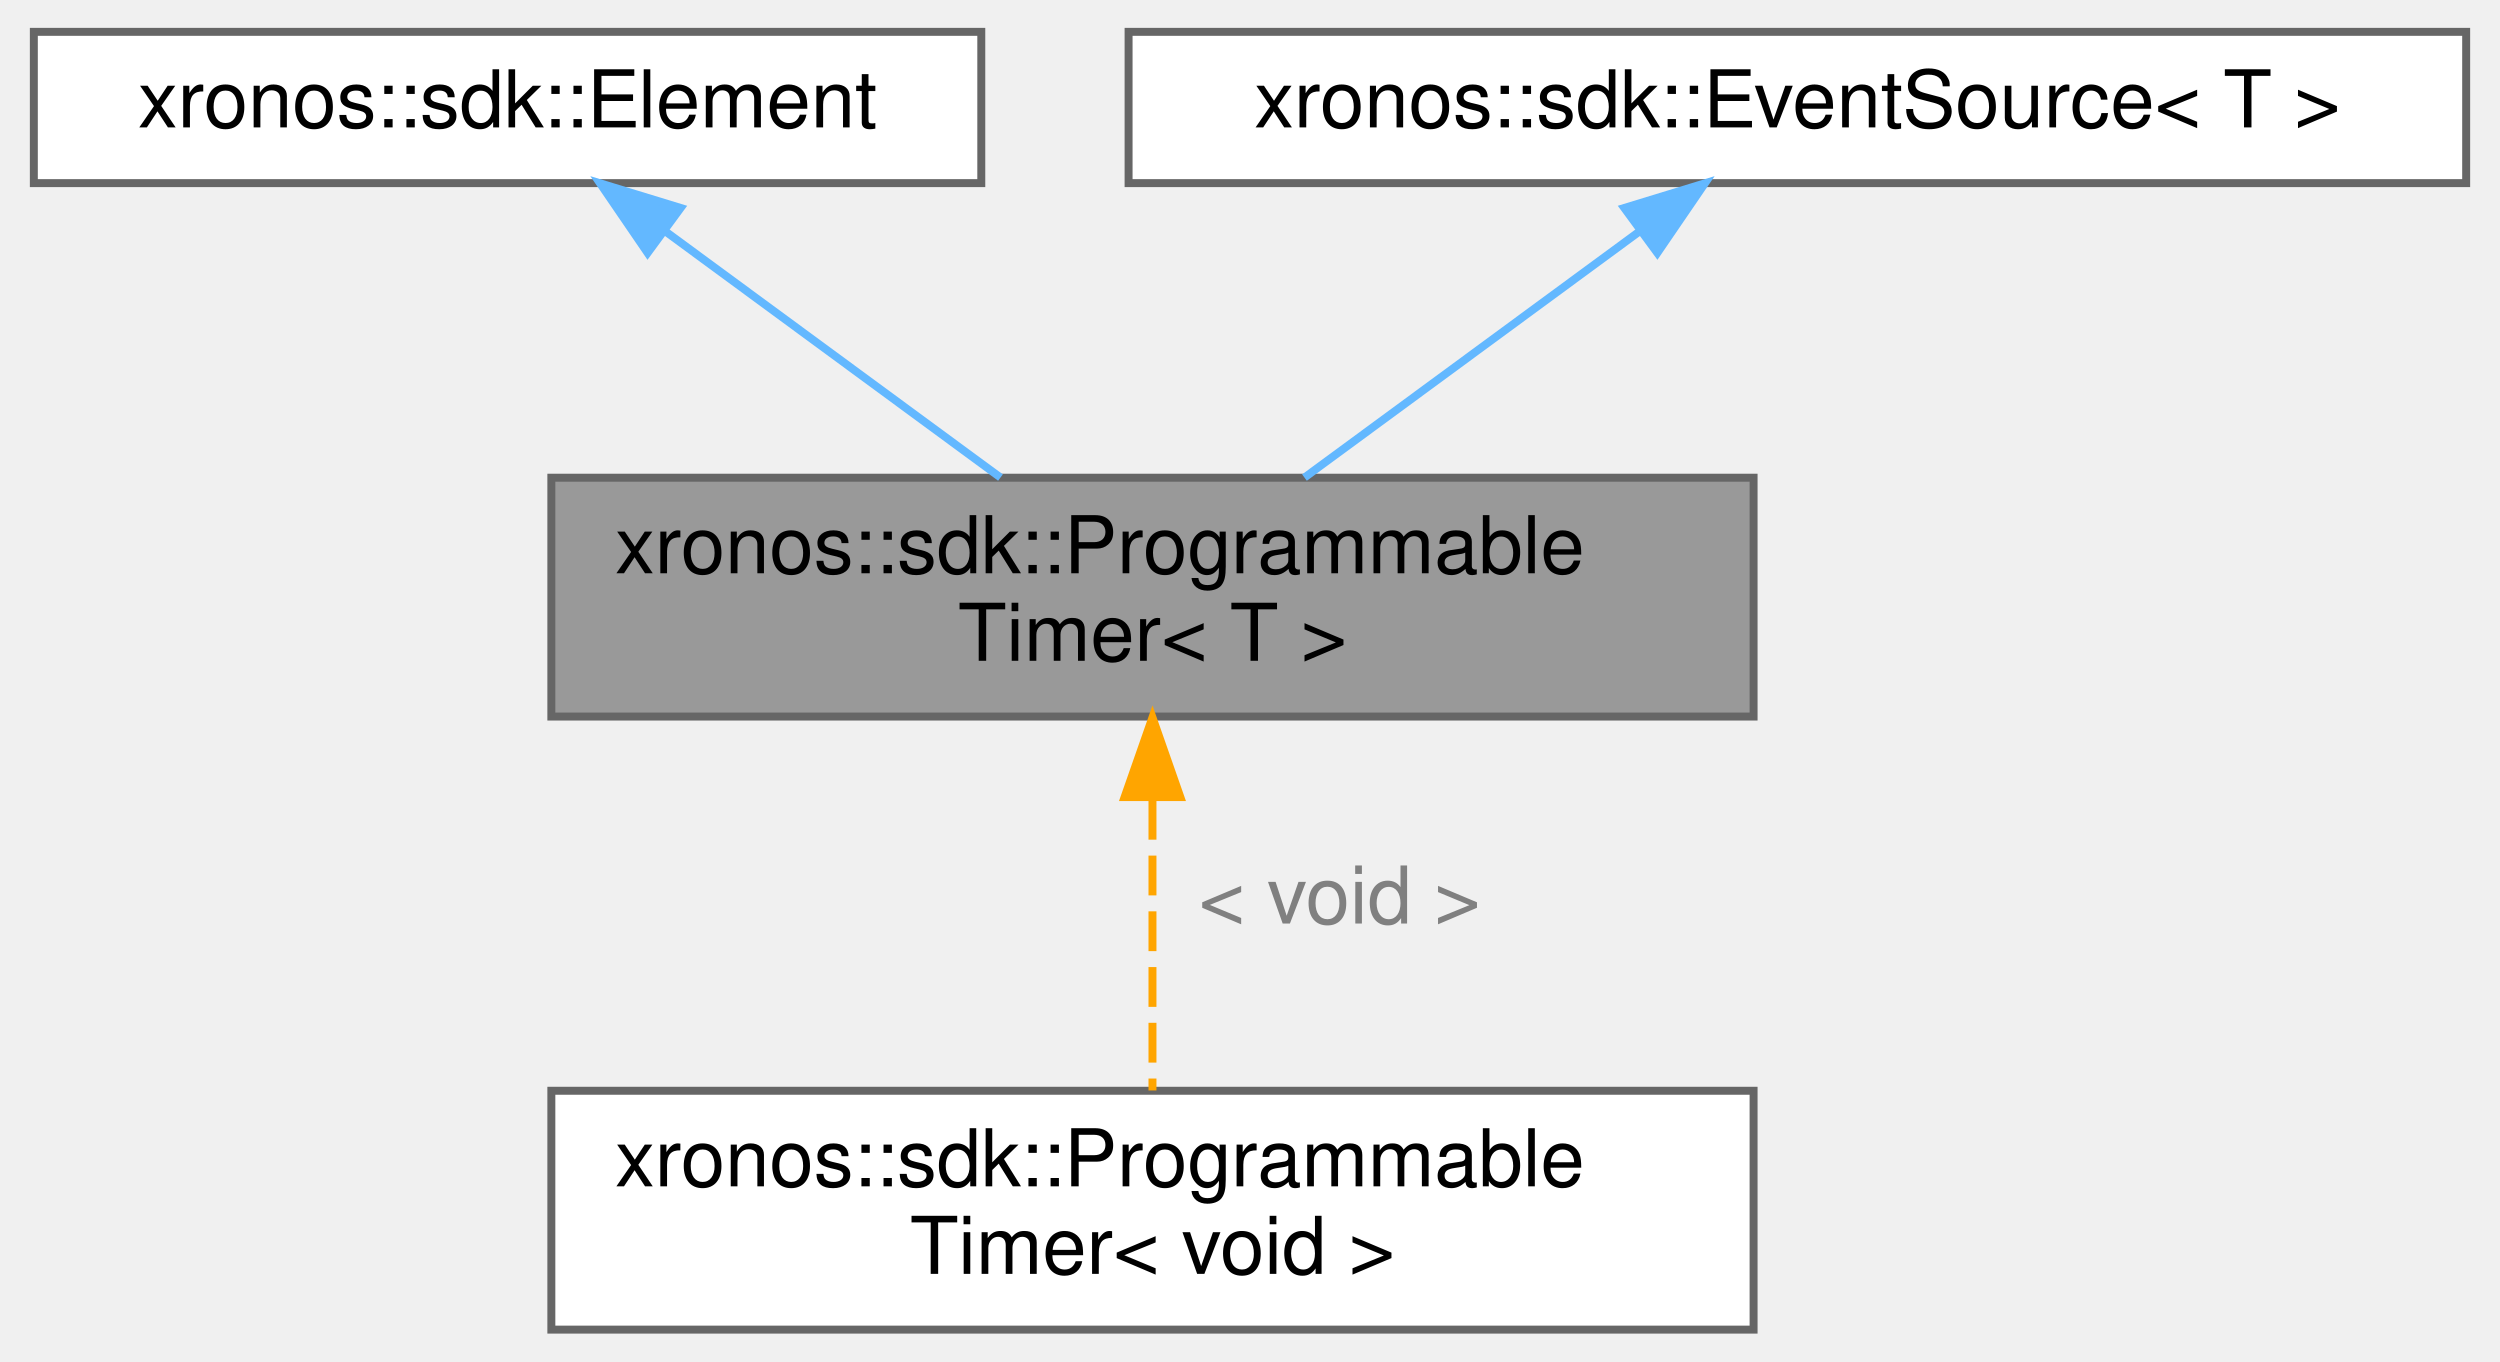
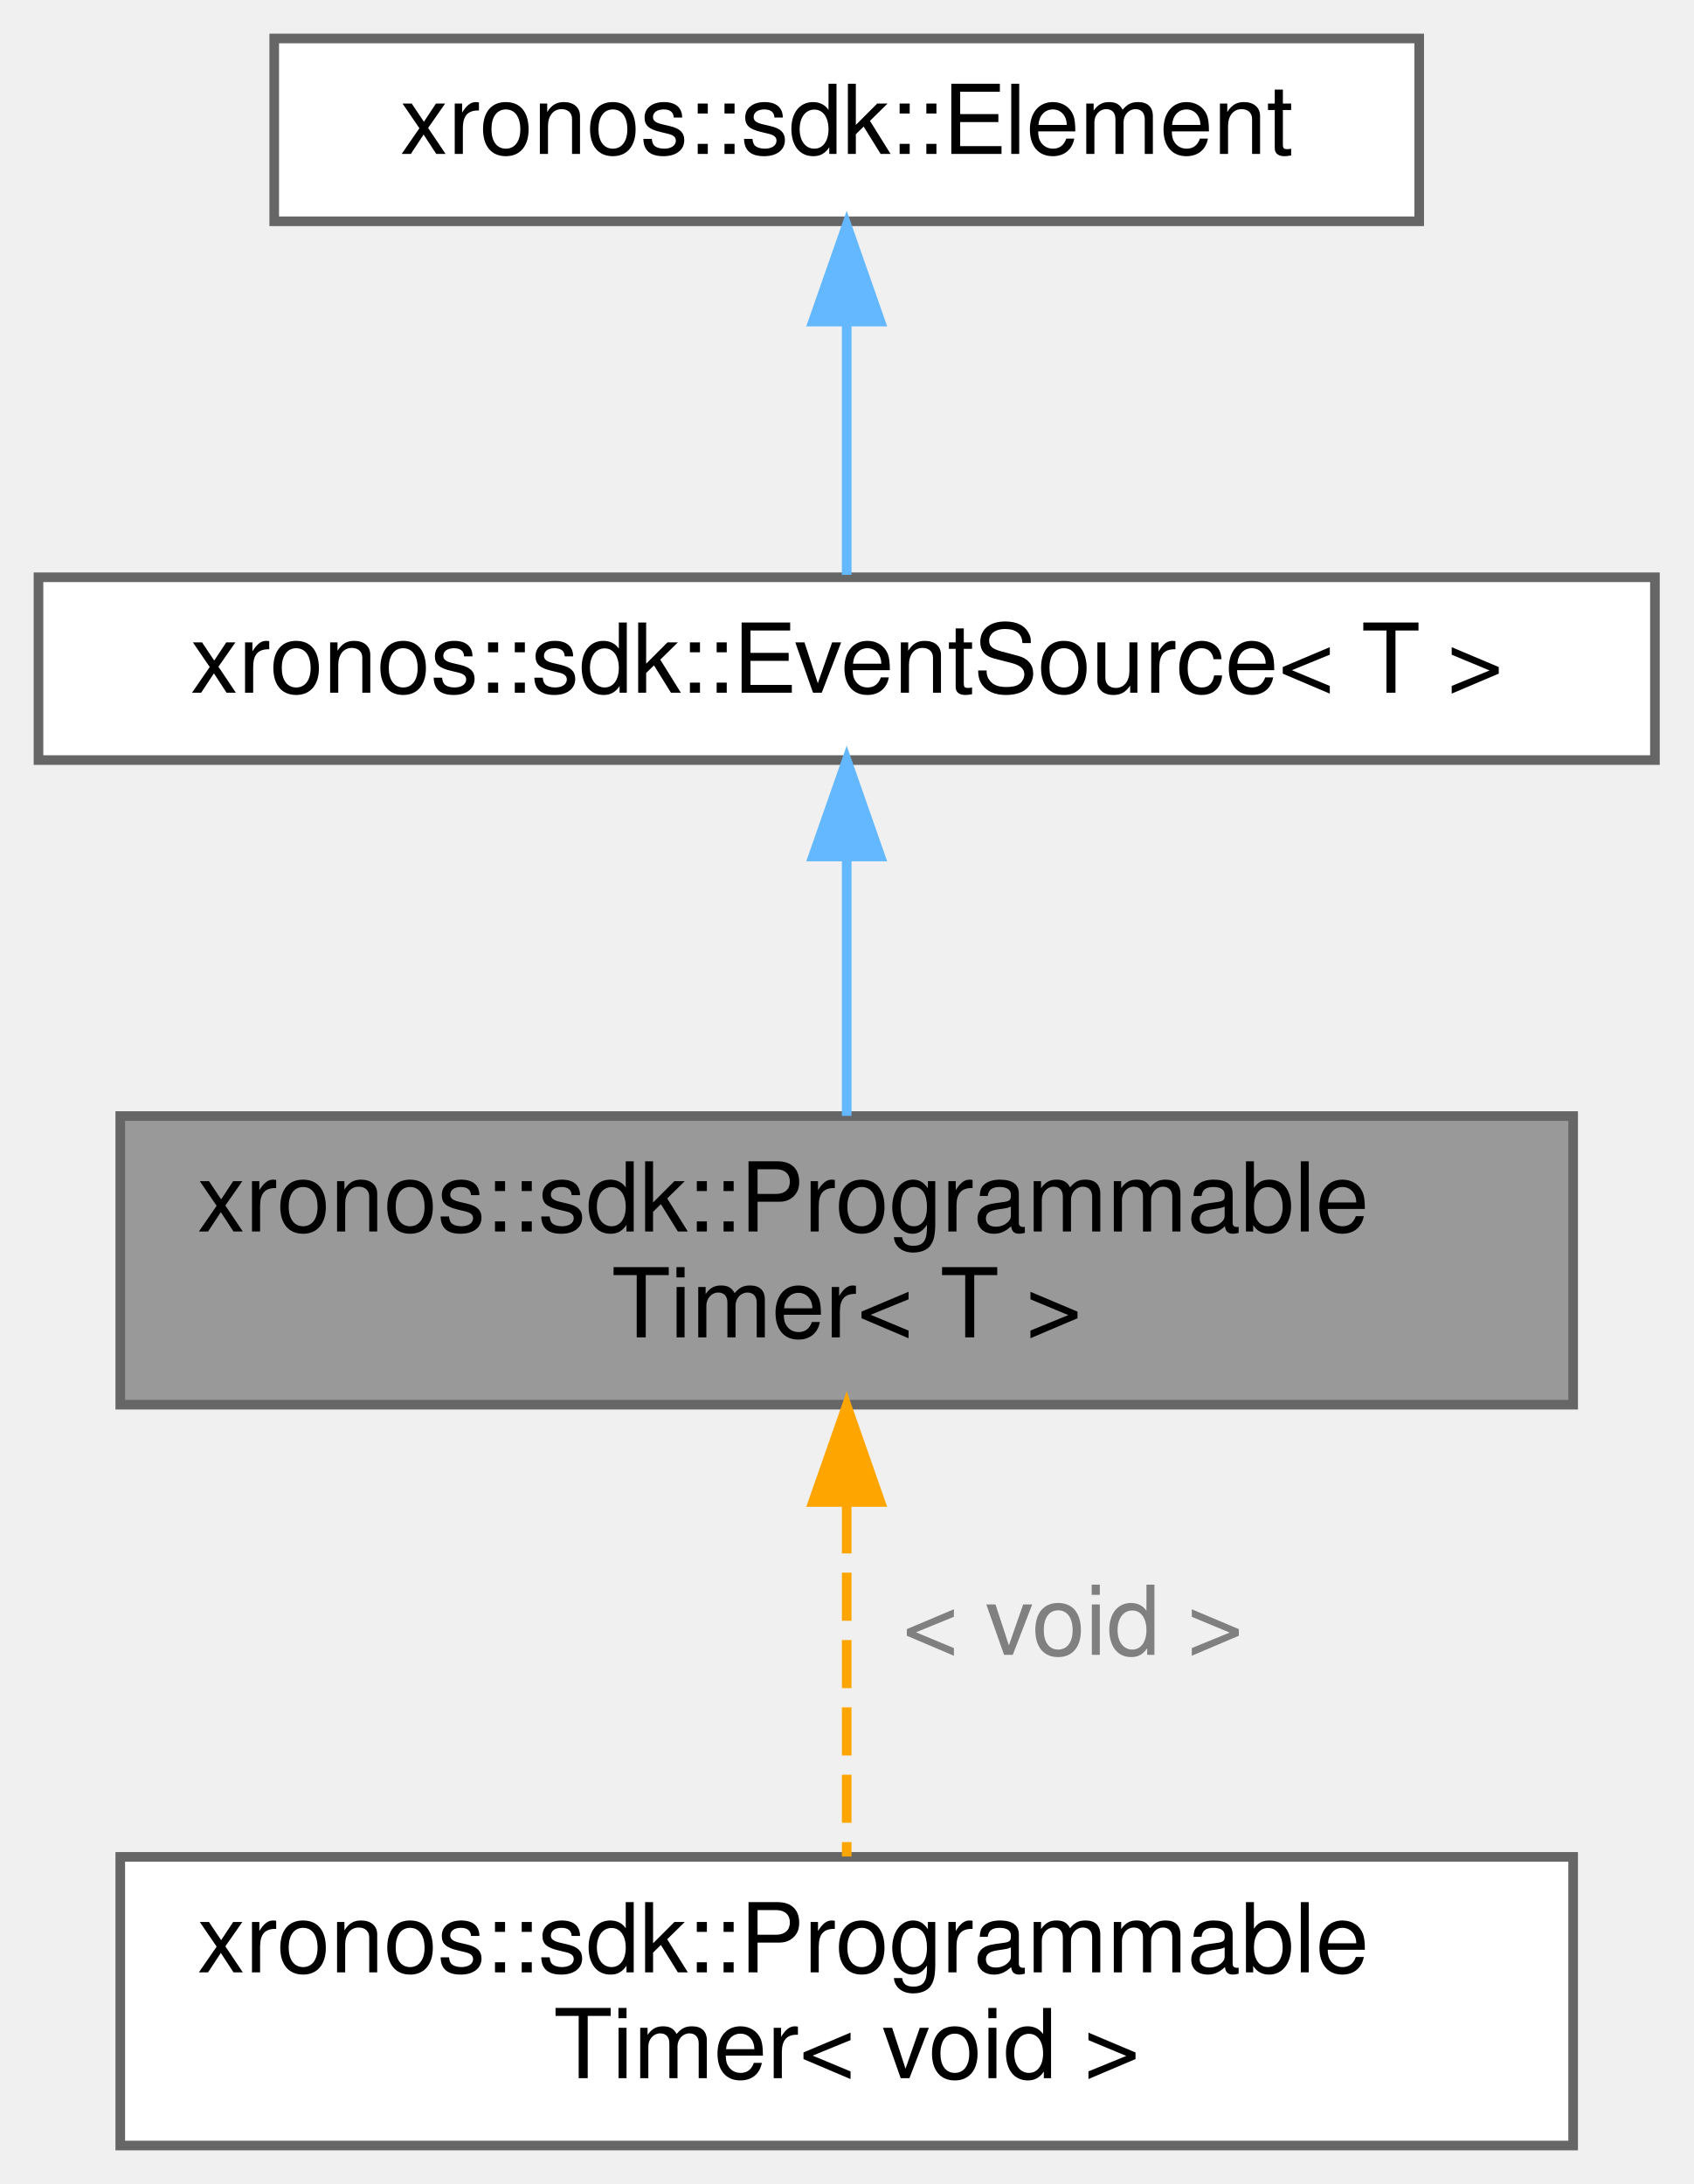
- <svg xmlns="http://www.w3.org/2000/svg" xmlns:xlink="http://www.w3.org/1999/xlink" width="314pt" height="171pt" viewBox="0.00 0.00 313.50 171.00">
-   <g id="graph0" class="graph" transform="scale(1 1) rotate(0) translate(4 167)">
+ <svg xmlns="http://www.w3.org/2000/svg" xmlns:xlink="http://www.w3.org/1999/xlink" width="176pt" height="227pt" viewBox="0.00 0.00 176.00 227.00">
+   <g id="graph0" class="graph" transform="scale(1 1) rotate(0) translate(4 223)">
    <g id="Node000001" class="node">
      <g id="a_Node000001">
        <a xlink:title="A reactor element for scheduling new events.">
-           <polygon fill="#999999" stroke="#666666" points="216,-107 65,-107 65,-77 216,-77 216,-107" />
-           <text text-anchor="start" x="73" y="-95" font-family="Helvetica,sans-Serif" font-size="10.00">xronos::sdk::Programmable</text>
-           <text text-anchor="middle" x="140.5" y="-84" font-family="Helvetica,sans-Serif" font-size="10.00">Timer&lt; T &gt;</text>
+           <polygon fill="#999999" stroke="#666666" points="159.5,-107 8.5,-107 8.5,-77 159.5,-77 159.5,-107" />
+           <text text-anchor="start" x="16.5" y="-95" font-family="Helvetica,sans-Serif" font-size="10.00">xronos::sdk::Programmable</text>
+           <text text-anchor="middle" x="84" y="-84" font-family="Helvetica,sans-Serif" font-size="10.00">Timer&lt; T &gt;</text>
        </a>
      </g>
    </g>
    <g id="Node000004" class="node">
      <g id="a_Node000004">
        <a xlink:href="classxronos_1_1sdk_1_1ProgrammableTimer_3_01void_01_4.html" target="_top" xlink:title="An element for scheduling new events.">
-           <polygon fill="white" stroke="#666666" points="216,-30 65,-30 65,0 216,0 216,-30" />
-           <text text-anchor="start" x="73" y="-18" font-family="Helvetica,sans-Serif" font-size="10.00">xronos::sdk::Programmable</text>
-           <text text-anchor="middle" x="140.5" y="-7" font-family="Helvetica,sans-Serif" font-size="10.00">Timer&lt; void &gt;</text>
+           <polygon fill="white" stroke="#666666" points="159.5,-30 8.5,-30 8.5,0 159.5,0 159.5,-30" />
+           <text text-anchor="start" x="16.5" y="-18" font-family="Helvetica,sans-Serif" font-size="10.00">xronos::sdk::Programmable</text>
+           <text text-anchor="middle" x="84" y="-7" font-family="Helvetica,sans-Serif" font-size="10.00">Timer&lt; void &gt;</text>
        </a>
      </g>
    </g>
    <g id="edge3_Node000001_Node000004" class="edge">
      <g id="a_edge3_Node000001_Node000004">
        <a xlink:title=" ">
-           <path fill="none" stroke="orange" stroke-dasharray="5,2" d="M140.5,-66.54C140.5,-54.45 140.5,-40.29 140.5,-30.04" />
-           <polygon fill="orange" stroke="orange" points="137,-66.89 140.5,-76.89 144,-66.89 137,-66.89" />
+           <path fill="none" stroke="orange" stroke-dasharray="5,2" d="M84,-66.54C84,-54.45 84,-40.29 84,-30.04" />
+           <polygon fill="orange" stroke="orange" points="80.5,-66.89 84,-76.89 87.5,-66.89 80.5,-66.89" />
        </a>
      </g>
-       <text text-anchor="middle" x="164" y="-51" font-family="Helvetica,sans-Serif" font-size="10.00" fill="grey"> &lt; void &gt;</text>
+       <text text-anchor="middle" x="107.5" y="-51" font-family="Helvetica,sans-Serif" font-size="10.00" fill="grey"> &lt; void &gt;</text>
    </g>
    <g id="Node000002" class="node">
      <g id="a_Node000002">
-         <a xlink:href="classxronos_1_1sdk_1_1Element.html" target="_top" xlink:title="Base class for all reactor elements.">
-           <polygon fill="white" stroke="#666666" points="119,-163 0,-163 0,-144 119,-144 119,-163" />
-           <text text-anchor="middle" x="59.5" y="-151" font-family="Helvetica,sans-Serif" font-size="10.00">xronos::sdk::Element</text>
+         <a xlink:href="classxronos_1_1sdk_1_1EventSource.html" target="_top" xlink:title="Base class for reactor elements that can be used as triggers of reactions.">
+           <polygon fill="white" stroke="#666666" points="168,-163 0,-163 0,-144 168,-144 168,-163" />
+           <text text-anchor="middle" x="84" y="-151" font-family="Helvetica,sans-Serif" font-size="10.00">xronos::sdk::EventSource&lt; T &gt;</text>
        </a>
      </g>
    </g>
    <g id="edge1_Node000001_Node000002" class="edge">
      <g id="a_edge1_Node000001_Node000002">
        <a xlink:title=" ">
-           <path fill="none" stroke="#63b8ff" d="M79.28,-137.97C92.11,-128.55 108.73,-116.34 121.41,-107.02" />
-           <polygon fill="#63b8ff" stroke="#63b8ff" points="77.09,-135.23 71.11,-143.98 81.24,-140.88 77.09,-135.23" />
+           <path fill="none" stroke="#63b8ff" d="M84,-133.73C84,-125.09 84,-115 84,-107.02" />
+           <polygon fill="#63b8ff" stroke="#63b8ff" points="80.5,-133.98 84,-143.98 87.5,-133.98 80.5,-133.98" />
        </a>
      </g>
    </g>
    <g id="Node000003" class="node">
      <g id="a_Node000003">
-         <a xlink:href="classxronos_1_1sdk_1_1EventSource.html" target="_top" xlink:title="Base class for reactor elements that can be used as triggers of reactions.">
-           <polygon fill="white" stroke="#666666" points="305.5,-163 137.5,-163 137.5,-144 305.5,-144 305.5,-163" />
-           <text text-anchor="middle" x="221.5" y="-151" font-family="Helvetica,sans-Serif" font-size="10.00">xronos::sdk::EventSource&lt; T &gt;</text>
+         <a xlink:href="classxronos_1_1sdk_1_1Element.html" target="_top" xlink:title="Base class for all reactor elements.">
+           <polygon fill="white" stroke="#666666" points="143.5,-219 24.5,-219 24.5,-200 143.5,-200 143.5,-219" />
+           <text text-anchor="middle" x="84" y="-207" font-family="Helvetica,sans-Serif" font-size="10.00">xronos::sdk::Element</text>
        </a>
      </g>
    </g>
-     <g id="edge2_Node000001_Node000003" class="edge">
-       <g id="a_edge2_Node000001_Node000003">
+     <g id="edge2_Node000002_Node000003" class="edge">
+       <g id="a_edge2_Node000002_Node000003">
        <a xlink:title=" ">
-           <path fill="none" stroke="#63b8ff" d="M201.72,-137.97C188.89,-128.55 172.27,-116.34 159.59,-107.02" />
-           <polygon fill="#63b8ff" stroke="#63b8ff" points="199.76,-140.88 209.89,-143.98 203.91,-135.23 199.76,-140.88" />
+           <path fill="none" stroke="#63b8ff" d="M84,-189.3C84,-180.41 84,-170.28 84,-163.25" />
+           <polygon fill="#63b8ff" stroke="#63b8ff" points="80.5,-189.58 84,-199.58 87.5,-189.58 80.5,-189.58" />
        </a>
      </g>
    </g>
  </g>
</svg>
